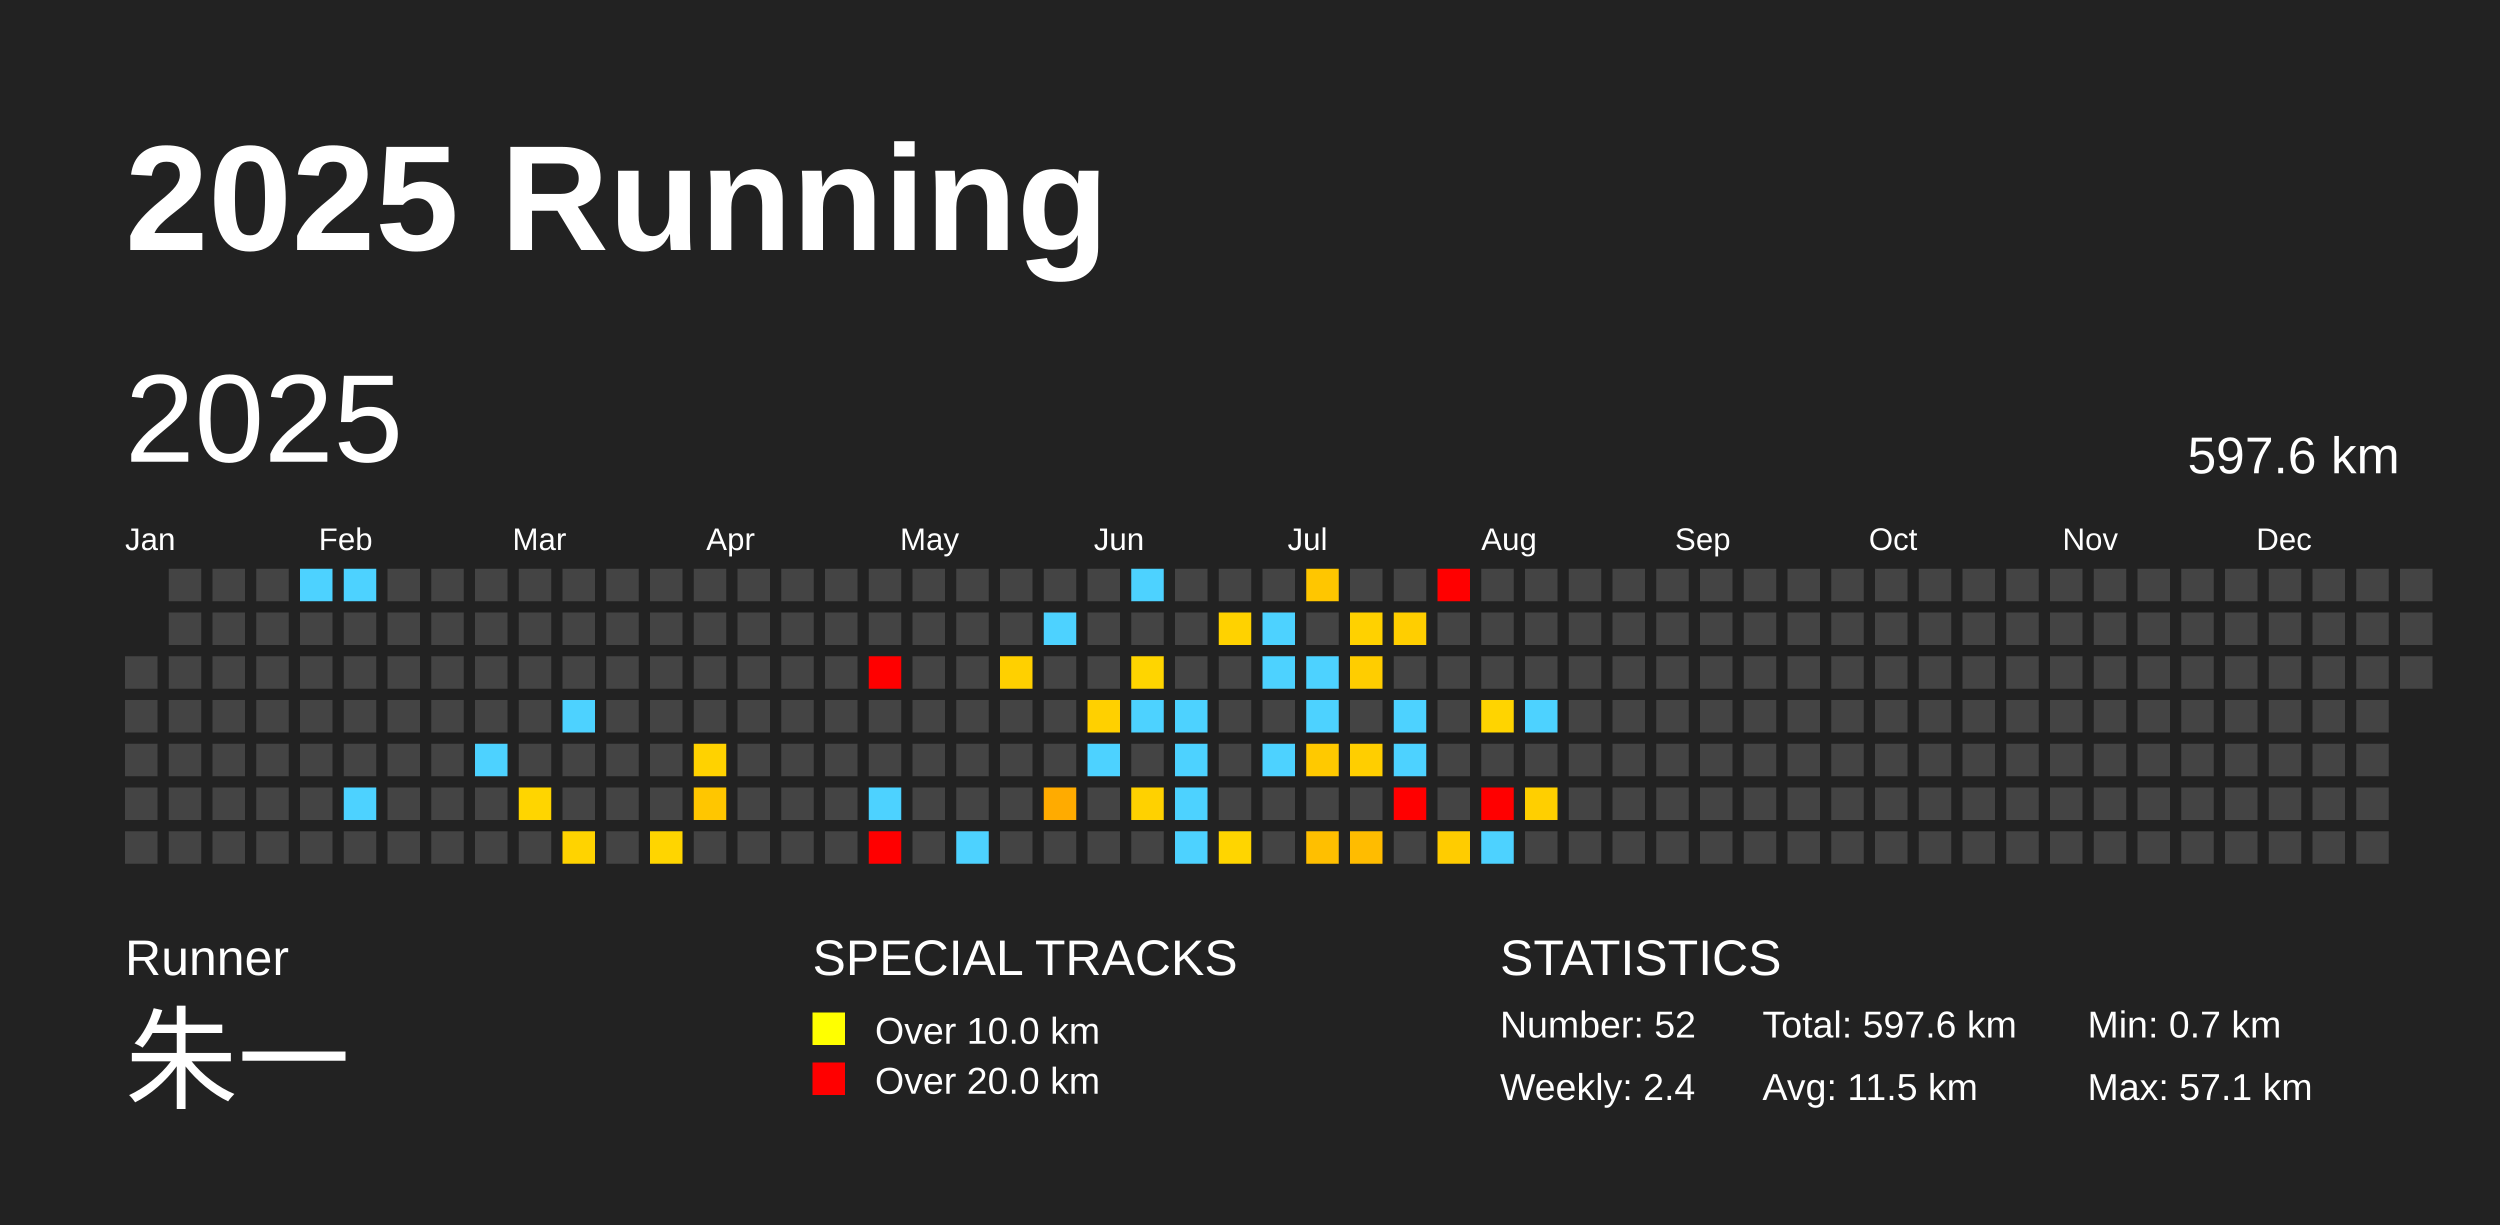
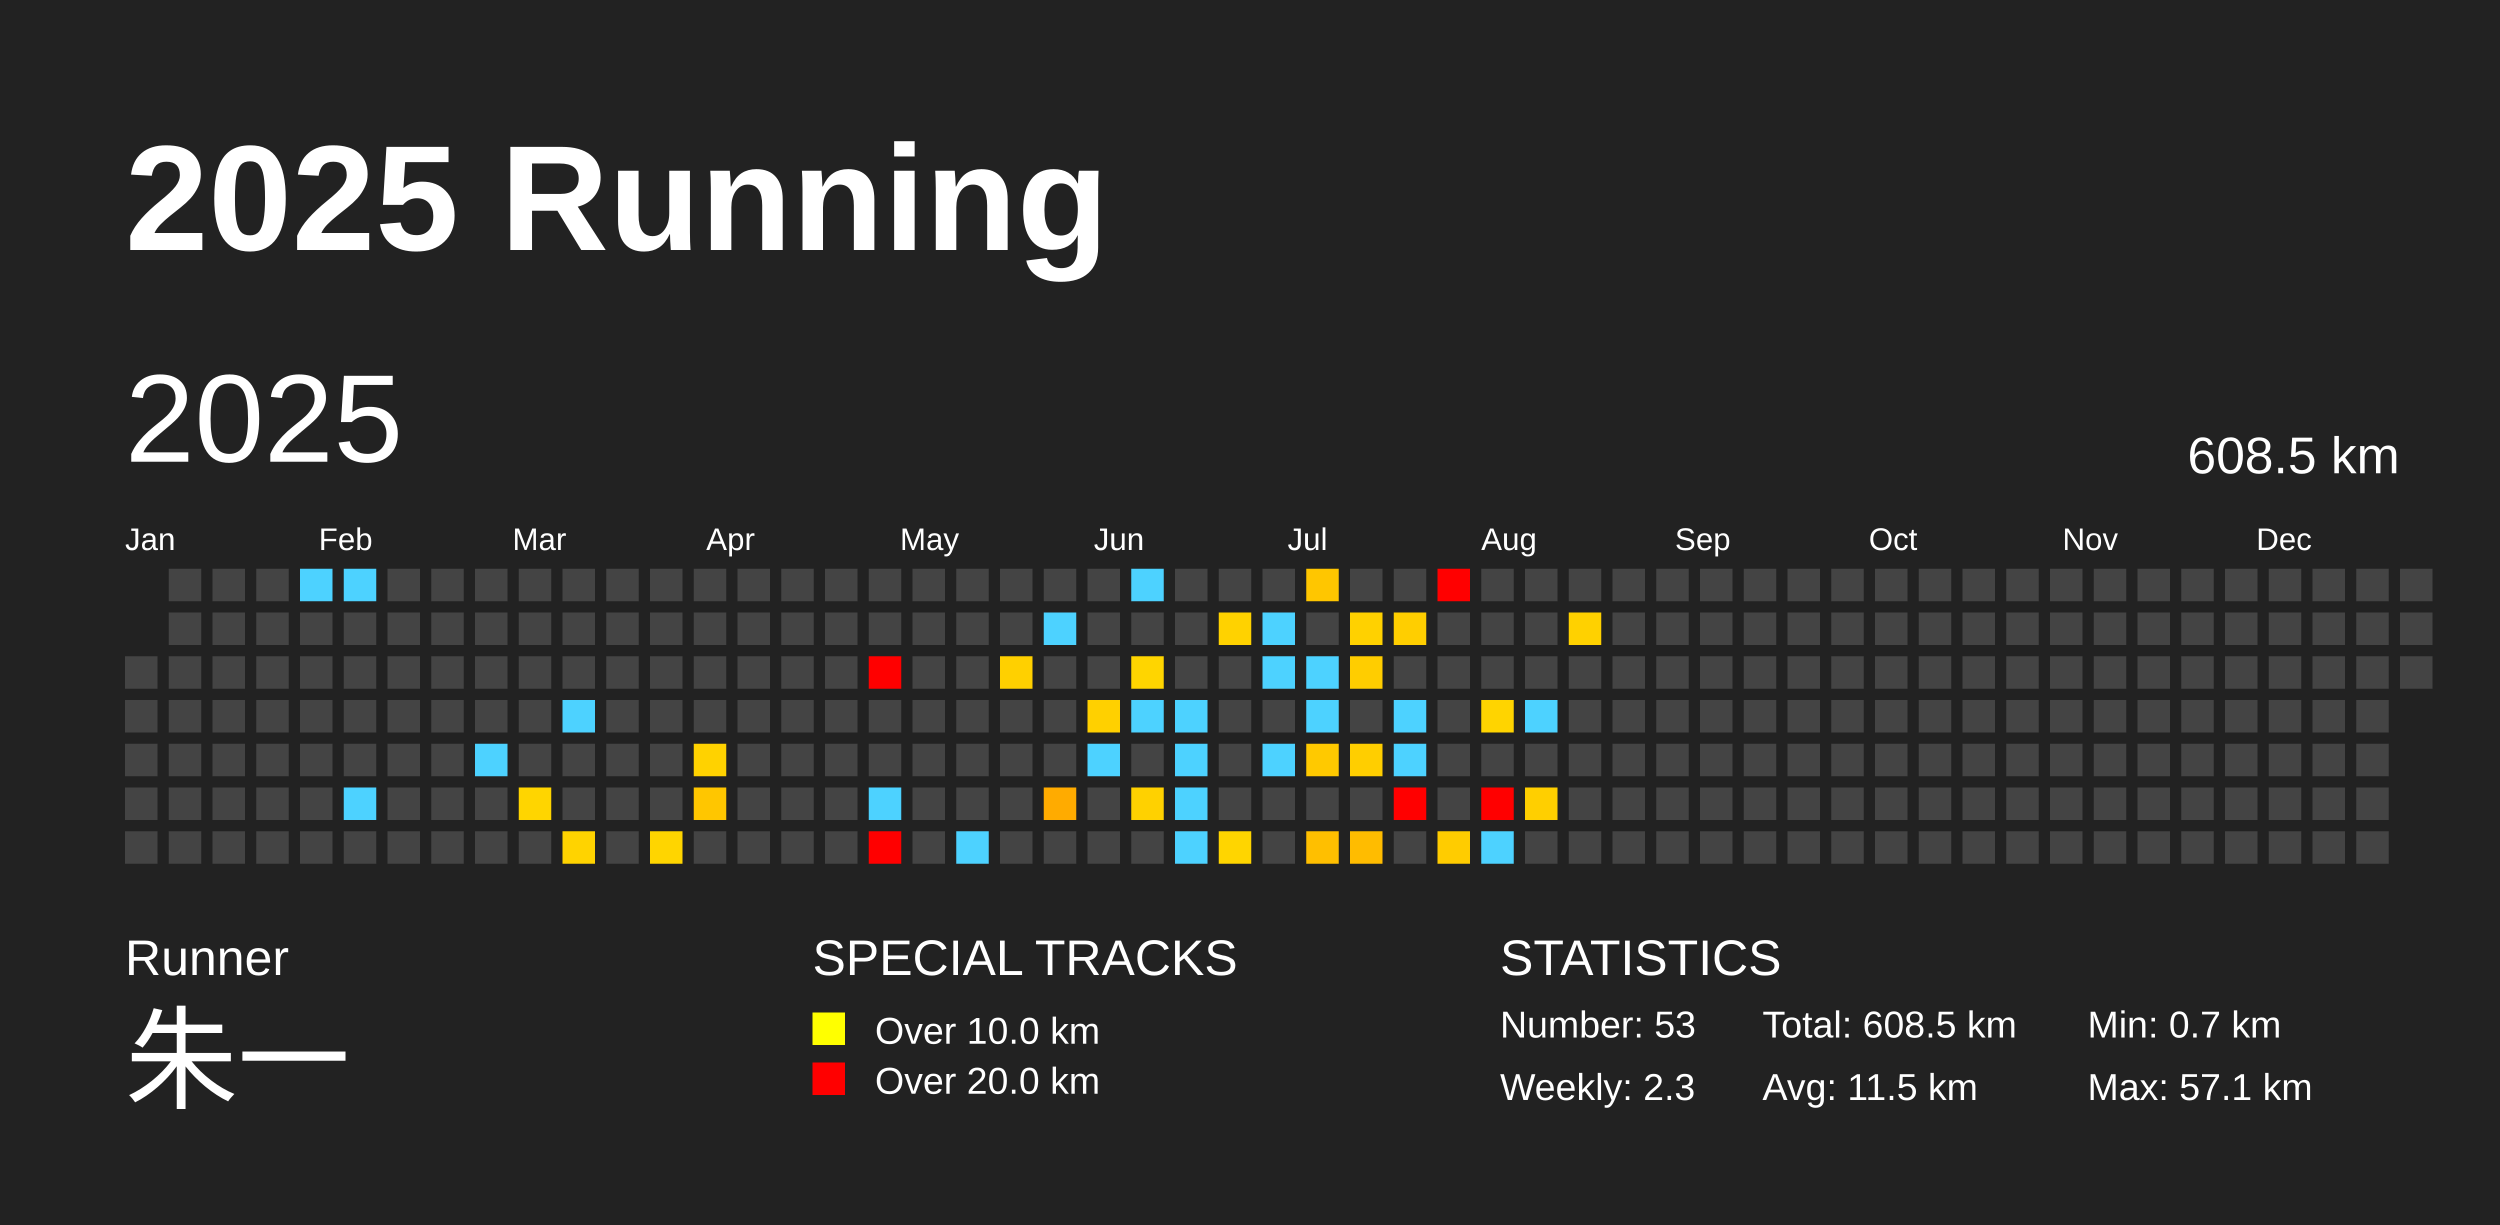
<svg xmlns="http://www.w3.org/2000/svg" baseProfile="full" height="98mm" version="1.1" viewBox="0,0,200,98" width="200mm">
  <defs />
  <rect fill="#222222" height="98" width="200" x="0" y="0" />
  <text fill="#FFFFFF" style="font-size:12px; font-family:Arial; font-weight:bold;" x="10" y="20">2025 Running</text>
  <text fill="#FFFFFF" style="font-size:4px; font-family:Arial" x="10" y="78">Runner</text>
  <text fill="#FFFFFF" style="font-size:9px; font-family:Arial" x="10" y="88">朱一</text>
  <text fill="#FFFFFF" style="font-size:4px; font-family:Arial" x="65" y="78">SPECIAL TRACKS</text>
  <rect fill="yellow" height="2.6" width="2.6" x="65" y="81" />
  <text fill="#FFFFFF" style="font-size:3px; font-family:Arial" x="70" y="83.5">Over 10.0 km</text>
  <rect fill="red" height="2.6" width="2.6" x="65" y="85" />
  <text fill="#FFFFFF" style="font-size:3px; font-family:Arial" x="70" y="87.5">Over 20.0 km</text>
  <text fill="#FFFFFF" style="font-size:4px; font-family:Arial" x="120" y="78">STATISTICS</text>
-   <text fill="#FFFFFF" style="font-size:3px; font-family:Arial" x="120" y="83">Number: 52</text>
-   <text fill="#FFFFFF" style="font-size:3px; font-family:Arial" x="120" y="88">Weekly: 2.4</text>
-   <text fill="#FFFFFF" style="font-size:3px; font-family:Arial" x="141" y="83">Total: 597.6 km</text>
+   <text fill="#FFFFFF" style="font-size:3px; font-family:Arial" x="120" y="83">Number: 53</text>
+   <text fill="#FFFFFF" style="font-size:3px; font-family:Arial" x="120" y="88">Weekly: 2.3</text>
+   <text fill="#FFFFFF" style="font-size:3px; font-family:Arial" x="141" y="83">Total: 608.5 km</text>
  <text fill="#FFFFFF" style="font-size:3px; font-family:Arial" x="141" y="88">Avg: 11.5 km</text>
  <text fill="#FFFFFF" style="font-size:3px; font-family:Arial" x="167" y="83">Min: 0.7 km</text>
  <text fill="#FFFFFF" style="font-size:3px; font-family:Arial" x="167" y="88">Max: 57.1 km</text>
  <text dominant-baseline="hanging" fill="#FFFFFF" style="font-size:10.0px; font-family:Arial;" x="10" y="30">2025</text>
-   <text dominant-baseline="hanging" fill="#FFFFFF" style="font-size:4.125px; font-family:Arial;" x="175" y="35">597.6 km</text>
+   <text dominant-baseline="hanging" fill="#FFFFFF" style="font-size:4.125px; font-family:Arial;" x="175" y="35">608.5 km</text>
  <text fill="#FFFFFF" style="font-size:2.5px; font-family:Arial" x="10.0" y="44">Jan</text>
  <text fill="#FFFFFF" style="font-size:2.5px; font-family:Arial" x="25.5" y="44">Feb</text>
  <text fill="#FFFFFF" style="font-size:2.5px; font-family:Arial" x="41.0" y="44">Mar</text>
  <text fill="#FFFFFF" style="font-size:2.5px; font-family:Arial" x="56.5" y="44">Apr</text>
  <text fill="#FFFFFF" style="font-size:2.5px; font-family:Arial" x="72.0" y="44">May</text>
  <text fill="#FFFFFF" style="font-size:2.5px; font-family:Arial" x="87.5" y="44">Jun</text>
  <text fill="#FFFFFF" style="font-size:2.5px; font-family:Arial" x="103.0" y="44">Jul</text>
  <text fill="#FFFFFF" style="font-size:2.5px; font-family:Arial" x="118.5" y="44">Aug</text>
  <text fill="#FFFFFF" style="font-size:2.5px; font-family:Arial" x="134.0" y="44">Sep</text>
  <text fill="#FFFFFF" style="font-size:2.5px; font-family:Arial" x="149.5" y="44">Oct</text>
  <text fill="#FFFFFF" style="font-size:2.5px; font-family:Arial" x="165.0" y="44">Nov</text>
  <text fill="#FFFFFF" style="font-size:2.5px; font-family:Arial" x="180.5" y="44">Dec</text>
  <rect fill="#444444" height="2.6" width="2.6" x="10.0" y="52.5" />
  <rect fill="#444444" height="2.6" width="2.6" x="10.0" y="56.0" />
  <rect fill="#444444" height="2.6" width="2.6" x="10.0" y="59.5" />
  <rect fill="#444444" height="2.6" width="2.6" x="10.0" y="63.0" />
  <rect fill="#444444" height="2.6" width="2.6" x="10.0" y="66.5" />
  <rect fill="#444444" height="2.6" width="2.6" x="13.5" y="45.5" />
  <rect fill="#444444" height="2.6" width="2.6" x="13.5" y="49.0" />
  <rect fill="#444444" height="2.6" width="2.6" x="13.5" y="52.5" />
  <rect fill="#444444" height="2.6" width="2.6" x="13.5" y="56.0" />
  <rect fill="#444444" height="2.6" width="2.6" x="13.5" y="59.5" />
  <rect fill="#444444" height="2.6" width="2.6" x="13.5" y="63.0" />
  <rect fill="#444444" height="2.6" width="2.6" x="13.5" y="66.5" />
  <rect fill="#444444" height="2.6" width="2.6" x="17.0" y="45.5" />
  <rect fill="#444444" height="2.6" width="2.6" x="17.0" y="49.0" />
  <rect fill="#444444" height="2.6" width="2.6" x="17.0" y="52.5" />
  <rect fill="#444444" height="2.6" width="2.6" x="17.0" y="56.0" />
  <rect fill="#444444" height="2.6" width="2.6" x="17.0" y="59.5" />
  <rect fill="#444444" height="2.6" width="2.6" x="17.0" y="63.0" />
  <rect fill="#444444" height="2.6" width="2.6" x="17.0" y="66.5" />
  <rect fill="#444444" height="2.6" width="2.6" x="20.5" y="45.5" />
  <rect fill="#444444" height="2.6" width="2.6" x="20.5" y="49.0" />
  <rect fill="#444444" height="2.6" width="2.6" x="20.5" y="52.5" />
  <rect fill="#444444" height="2.6" width="2.6" x="20.5" y="56.0" />
  <rect fill="#444444" height="2.6" width="2.6" x="20.5" y="59.5" />
  <rect fill="#444444" height="2.6" width="2.6" x="20.5" y="63.0" />
  <rect fill="#444444" height="2.6" width="2.6" x="20.5" y="66.5" />
  <rect fill="#4dd2ff" height="2.6" width="2.6" x="24.0" y="45.5" />
  <rect fill="#444444" height="2.6" width="2.6" x="24.0" y="49.0" />
  <rect fill="#444444" height="2.6" width="2.6" x="24.0" y="52.5" />
  <rect fill="#444444" height="2.6" width="2.6" x="24.0" y="56.0" />
  <rect fill="#444444" height="2.6" width="2.6" x="24.0" y="59.5" />
  <rect fill="#444444" height="2.6" width="2.6" x="24.0" y="63.0" />
  <rect fill="#444444" height="2.6" width="2.6" x="24.0" y="66.5" />
  <rect fill="#4dd2ff" height="2.6" width="2.6" x="27.5" y="45.5" />
  <rect fill="#444444" height="2.6" width="2.6" x="27.5" y="49.0" />
  <rect fill="#444444" height="2.6" width="2.6" x="27.5" y="52.5" />
  <rect fill="#444444" height="2.6" width="2.6" x="27.5" y="56.0" />
  <rect fill="#444444" height="2.6" width="2.6" x="27.5" y="59.5" />
  <rect fill="#4dd2ff" height="2.6" width="2.6" x="27.5" y="63.0" />
  <rect fill="#444444" height="2.6" width="2.6" x="27.5" y="66.5" />
  <rect fill="#444444" height="2.6" width="2.6" x="31.0" y="45.5" />
  <rect fill="#444444" height="2.6" width="2.6" x="31.0" y="49.0" />
  <rect fill="#444444" height="2.6" width="2.6" x="31.0" y="52.5" />
  <rect fill="#444444" height="2.6" width="2.6" x="31.0" y="56.0" />
  <rect fill="#444444" height="2.6" width="2.6" x="31.0" y="59.5" />
  <rect fill="#444444" height="2.6" width="2.6" x="31.0" y="63.0" />
  <rect fill="#444444" height="2.6" width="2.6" x="31.0" y="66.5" />
  <rect fill="#444444" height="2.6" width="2.6" x="34.5" y="45.5" />
  <rect fill="#444444" height="2.6" width="2.6" x="34.5" y="49.0" />
  <rect fill="#444444" height="2.6" width="2.6" x="34.5" y="52.5" />
  <rect fill="#444444" height="2.6" width="2.6" x="34.5" y="56.0" />
  <rect fill="#444444" height="2.6" width="2.6" x="34.5" y="59.5" />
  <rect fill="#444444" height="2.6" width="2.6" x="34.5" y="63.0" />
  <rect fill="#444444" height="2.6" width="2.6" x="34.5" y="66.5" />
  <rect fill="#444444" height="2.6" width="2.6" x="38.0" y="45.5" />
  <rect fill="#444444" height="2.6" width="2.6" x="38.0" y="49.0" />
  <rect fill="#444444" height="2.6" width="2.6" x="38.0" y="52.5" />
  <rect fill="#444444" height="2.6" width="2.6" x="38.0" y="56.0" />
  <rect fill="#4dd2ff" height="2.6" width="2.6" x="38.0" y="59.5" />
  <rect fill="#444444" height="2.6" width="2.6" x="38.0" y="63.0" />
  <rect fill="#444444" height="2.6" width="2.6" x="38.0" y="66.5" />
  <rect fill="#444444" height="2.6" width="2.6" x="41.5" y="45.5" />
  <rect fill="#444444" height="2.6" width="2.6" x="41.5" y="49.0" />
  <rect fill="#444444" height="2.6" width="2.6" x="41.5" y="52.5" />
  <rect fill="#444444" height="2.6" width="2.6" x="41.5" y="56.0" />
  <rect fill="#444444" height="2.6" width="2.6" x="41.5" y="59.5" />
  <rect fill="#ffd500" height="2.6" width="2.6" x="41.5" y="63.0" />
  <rect fill="#444444" height="2.6" width="2.6" x="41.5" y="66.5" />
  <rect fill="#444444" height="2.6" width="2.6" x="45.0" y="45.5" />
  <rect fill="#444444" height="2.6" width="2.6" x="45.0" y="49.0" />
  <rect fill="#444444" height="2.6" width="2.6" x="45.0" y="52.5" />
  <rect fill="#4dd2ff" height="2.6" width="2.6" x="45.0" y="56.0" />
  <rect fill="#444444" height="2.6" width="2.6" x="45.0" y="59.5" />
  <rect fill="#444444" height="2.6" width="2.6" x="45.0" y="63.0" />
  <rect fill="#ffd300" height="2.6" width="2.6" x="45.0" y="66.5" />
  <rect fill="#444444" height="2.6" width="2.6" x="48.5" y="45.5" />
  <rect fill="#444444" height="2.6" width="2.6" x="48.5" y="49.0" />
  <rect fill="#444444" height="2.6" width="2.6" x="48.5" y="52.5" />
  <rect fill="#444444" height="2.6" width="2.6" x="48.5" y="56.0" />
  <rect fill="#444444" height="2.6" width="2.6" x="48.5" y="59.5" />
  <rect fill="#444444" height="2.6" width="2.6" x="48.5" y="63.0" />
  <rect fill="#444444" height="2.6" width="2.6" x="48.5" y="66.5" />
  <rect fill="#444444" height="2.6" width="2.6" x="52.0" y="45.5" />
  <rect fill="#444444" height="2.6" width="2.6" x="52.0" y="49.0" />
  <rect fill="#444444" height="2.6" width="2.6" x="52.0" y="52.5" />
  <rect fill="#444444" height="2.6" width="2.6" x="52.0" y="56.0" />
  <rect fill="#444444" height="2.6" width="2.6" x="52.0" y="59.5" />
  <rect fill="#444444" height="2.6" width="2.6" x="52.0" y="63.0" />
  <rect fill="#ffd500" height="2.6" width="2.6" x="52.0" y="66.5" />
  <rect fill="#444444" height="2.6" width="2.6" x="55.5" y="45.5" />
  <rect fill="#444444" height="2.6" width="2.6" x="55.5" y="49.0" />
  <rect fill="#444444" height="2.6" width="2.6" x="55.5" y="52.5" />
  <rect fill="#444444" height="2.6" width="2.6" x="55.5" y="56.0" />
  <rect fill="#ffd200" height="2.6" width="2.6" x="55.5" y="59.5" />
  <rect fill="#ffc600" height="2.6" width="2.6" x="55.5" y="63.0" />
  <rect fill="#444444" height="2.6" width="2.6" x="55.5" y="66.5" />
  <rect fill="#444444" height="2.6" width="2.6" x="59.0" y="45.5" />
  <rect fill="#444444" height="2.6" width="2.6" x="59.0" y="49.0" />
  <rect fill="#444444" height="2.6" width="2.6" x="59.0" y="52.5" />
  <rect fill="#444444" height="2.6" width="2.6" x="59.0" y="56.0" />
  <rect fill="#444444" height="2.6" width="2.6" x="59.0" y="59.5" />
  <rect fill="#444444" height="2.6" width="2.6" x="59.0" y="63.0" />
  <rect fill="#444444" height="2.6" width="2.6" x="59.0" y="66.5" />
  <rect fill="#444444" height="2.6" width="2.6" x="62.5" y="45.5" />
  <rect fill="#444444" height="2.6" width="2.6" x="62.5" y="49.0" />
  <rect fill="#444444" height="2.6" width="2.6" x="62.5" y="52.5" />
  <rect fill="#444444" height="2.6" width="2.6" x="62.5" y="56.0" />
  <rect fill="#444444" height="2.6" width="2.6" x="62.5" y="59.5" />
  <rect fill="#444444" height="2.6" width="2.6" x="62.5" y="63.0" />
  <rect fill="#444444" height="2.6" width="2.6" x="62.5" y="66.5" />
  <rect fill="#444444" height="2.6" width="2.6" x="66.0" y="45.5" />
  <rect fill="#444444" height="2.6" width="2.6" x="66.0" y="49.0" />
  <rect fill="#444444" height="2.6" width="2.6" x="66.0" y="52.5" />
  <rect fill="#444444" height="2.6" width="2.6" x="66.0" y="56.0" />
  <rect fill="#444444" height="2.6" width="2.6" x="66.0" y="59.5" />
  <rect fill="#444444" height="2.6" width="2.6" x="66.0" y="63.0" />
  <rect fill="#444444" height="2.6" width="2.6" x="66.0" y="66.5" />
  <rect fill="#444444" height="2.6" width="2.6" x="69.5" y="45.5" />
  <rect fill="#444444" height="2.6" width="2.6" x="69.5" y="49.0" />
  <rect fill="red" height="2.6" width="2.6" x="69.5" y="52.5" />
  <rect fill="#444444" height="2.6" width="2.6" x="69.5" y="56.0" />
  <rect fill="#444444" height="2.6" width="2.6" x="69.5" y="59.5" />
  <rect fill="#4dd2ff" height="2.6" width="2.6" x="69.5" y="63.0" />
  <rect fill="red" height="2.6" width="2.6" x="69.5" y="66.5" />
  <rect fill="#444444" height="2.6" width="2.6" x="73.0" y="45.5" />
  <rect fill="#444444" height="2.6" width="2.6" x="73.0" y="49.0" />
  <rect fill="#444444" height="2.6" width="2.6" x="73.0" y="52.5" />
  <rect fill="#444444" height="2.6" width="2.6" x="73.0" y="56.0" />
  <rect fill="#444444" height="2.6" width="2.6" x="73.0" y="59.5" />
  <rect fill="#444444" height="2.6" width="2.6" x="73.0" y="63.0" />
  <rect fill="#444444" height="2.6" width="2.6" x="73.0" y="66.5" />
  <rect fill="#444444" height="2.6" width="2.6" x="76.5" y="45.5" />
  <rect fill="#444444" height="2.6" width="2.6" x="76.5" y="49.0" />
  <rect fill="#444444" height="2.6" width="2.6" x="76.5" y="52.5" />
  <rect fill="#444444" height="2.6" width="2.6" x="76.5" y="56.0" />
  <rect fill="#444444" height="2.6" width="2.6" x="76.5" y="59.5" />
  <rect fill="#444444" height="2.6" width="2.6" x="76.5" y="63.0" />
  <rect fill="#4dd2ff" height="2.6" width="2.6" x="76.5" y="66.5" />
  <rect fill="#444444" height="2.6" width="2.6" x="80.0" y="45.5" />
  <rect fill="#444444" height="2.6" width="2.6" x="80.0" y="49.0" />
  <rect fill="#ffd000" height="2.6" width="2.6" x="80.0" y="52.5" />
  <rect fill="#444444" height="2.6" width="2.6" x="80.0" y="56.0" />
  <rect fill="#444444" height="2.6" width="2.6" x="80.0" y="59.5" />
  <rect fill="#444444" height="2.6" width="2.6" x="80.0" y="63.0" />
  <rect fill="#444444" height="2.6" width="2.6" x="80.0" y="66.5" />
  <rect fill="#444444" height="2.6" width="2.6" x="83.5" y="45.5" />
  <rect fill="#4dd2ff" height="2.6" width="2.6" x="83.5" y="49.0" />
  <rect fill="#444444" height="2.6" width="2.6" x="83.5" y="52.5" />
  <rect fill="#444444" height="2.6" width="2.6" x="83.5" y="56.0" />
  <rect fill="#444444" height="2.6" width="2.6" x="83.5" y="59.5" />
  <rect fill="#ffab00" height="2.6" width="2.6" x="83.5" y="63.0" />
  <rect fill="#444444" height="2.6" width="2.6" x="83.5" y="66.5" />
  <rect fill="#444444" height="2.6" width="2.6" x="87.0" y="45.5" />
  <rect fill="#444444" height="2.6" width="2.6" x="87.0" y="49.0" />
  <rect fill="#444444" height="2.6" width="2.6" x="87.0" y="52.5" />
  <rect fill="#ffd000" height="2.6" width="2.6" x="87.0" y="56.0" />
  <rect fill="#4dd2ff" height="2.6" width="2.6" x="87.0" y="59.5" />
  <rect fill="#444444" height="2.6" width="2.6" x="87.0" y="63.0" />
  <rect fill="#444444" height="2.6" width="2.6" x="87.0" y="66.5" />
  <rect fill="#4dd2ff" height="2.6" width="2.6" x="90.5" y="45.5" />
  <rect fill="#444444" height="2.6" width="2.6" x="90.5" y="49.0" />
  <rect fill="#ffd500" height="2.6" width="2.6" x="90.5" y="52.5" />
  <rect fill="#4dd2ff" height="2.6" width="2.6" x="90.5" y="56.0" />
  <rect fill="#444444" height="2.6" width="2.6" x="90.5" y="59.5" />
  <rect fill="#ffd100" height="2.6" width="2.6" x="90.5" y="63.0" />
  <rect fill="#444444" height="2.6" width="2.6" x="90.5" y="66.5" />
  <rect fill="#444444" height="2.6" width="2.6" x="94.0" y="45.5" />
  <rect fill="#444444" height="2.6" width="2.6" x="94.0" y="49.0" />
  <rect fill="#444444" height="2.6" width="2.6" x="94.0" y="52.5" />
  <rect fill="#4dd2ff" height="2.6" width="2.6" x="94.0" y="56.0" />
  <rect fill="#4dd2ff" height="2.6" width="2.6" x="94.0" y="59.5" />
  <rect fill="#4dd2ff" height="2.6" width="2.6" x="94.0" y="63.0" />
  <rect fill="#4dd2ff" height="2.6" width="2.6" x="94.0" y="66.5" />
  <rect fill="#444444" height="2.6" width="2.6" x="97.5" y="45.5" />
  <rect fill="#ffd200" height="2.6" width="2.6" x="97.5" y="49.0" />
  <rect fill="#444444" height="2.6" width="2.6" x="97.5" y="52.5" />
  <rect fill="#444444" height="2.6" width="2.6" x="97.5" y="56.0" />
  <rect fill="#444444" height="2.6" width="2.6" x="97.5" y="59.5" />
  <rect fill="#444444" height="2.6" width="2.6" x="97.5" y="63.0" />
  <rect fill="#ffd500" height="2.6" width="2.6" x="97.5" y="66.5" />
  <rect fill="#444444" height="2.6" width="2.6" x="101.0" y="45.5" />
  <rect fill="#4dd2ff" height="2.6" width="2.6" x="101.0" y="49.0" />
  <rect fill="#4dd2ff" height="2.6" width="2.6" x="101.0" y="52.5" />
  <rect fill="#444444" height="2.6" width="2.6" x="101.0" y="56.0" />
  <rect fill="#4dd2ff" height="2.6" width="2.6" x="101.0" y="59.5" />
  <rect fill="#444444" height="2.6" width="2.6" x="101.0" y="63.0" />
  <rect fill="#444444" height="2.6" width="2.6" x="101.0" y="66.5" />
  <rect fill="#ffc600" height="2.6" width="2.6" x="104.5" y="45.5" />
  <rect fill="#444444" height="2.6" width="2.6" x="104.5" y="49.0" />
  <rect fill="#4dd2ff" height="2.6" width="2.6" x="104.5" y="52.5" />
  <rect fill="#4dd2ff" height="2.6" width="2.6" x="104.5" y="56.0" />
  <rect fill="#ffc900" height="2.6" width="2.6" x="104.5" y="59.5" />
  <rect fill="#444444" height="2.6" width="2.6" x="104.5" y="63.0" />
  <rect fill="#ffbf00" height="2.6" width="2.6" x="104.5" y="66.5" />
  <rect fill="#444444" height="2.6" width="2.6" x="108.0" y="45.5" />
  <rect fill="#ffd100" height="2.6" width="2.6" x="108.0" y="49.0" />
  <rect fill="#ffcd00" height="2.6" width="2.6" x="108.0" y="52.5" />
  <rect fill="#444444" height="2.6" width="2.6" x="108.0" y="56.0" />
  <rect fill="#ffce00" height="2.6" width="2.6" x="108.0" y="59.5" />
  <rect fill="#444444" height="2.6" width="2.6" x="108.0" y="63.0" />
  <rect fill="#ffbc00" height="2.6" width="2.6" x="108.0" y="66.5" />
  <rect fill="#444444" height="2.6" width="2.6" x="111.5" y="45.5" />
  <rect fill="#ffce00" height="2.6" width="2.6" x="111.5" y="49.0" />
  <rect fill="#444444" height="2.6" width="2.6" x="111.5" y="52.5" />
  <rect fill="#4dd2ff" height="2.6" width="2.6" x="111.5" y="56.0" />
  <rect fill="#4dd2ff" height="2.6" width="2.6" x="111.5" y="59.5" />
  <rect fill="red" height="2.6" width="2.6" x="111.5" y="63.0" />
  <rect fill="#444444" height="2.6" width="2.6" x="111.5" y="66.5" />
  <rect fill="red" height="2.6" width="2.6" x="115.0" y="45.5" />
  <rect fill="#444444" height="2.6" width="2.6" x="115.0" y="49.0" />
  <rect fill="#444444" height="2.6" width="2.6" x="115.0" y="52.5" />
  <rect fill="#444444" height="2.6" width="2.6" x="115.0" y="56.0" />
  <rect fill="#444444" height="2.6" width="2.6" x="115.0" y="59.5" />
  <rect fill="#444444" height="2.6" width="2.6" x="115.0" y="63.0" />
  <rect fill="#ffcc00" height="2.6" width="2.6" x="115.0" y="66.5" />
  <rect fill="#444444" height="2.6" width="2.6" x="118.5" y="45.5" />
  <rect fill="#444444" height="2.6" width="2.6" x="118.5" y="49.0" />
  <rect fill="#444444" height="2.6" width="2.6" x="118.5" y="52.5" />
  <rect fill="#ffd400" height="2.6" width="2.6" x="118.5" y="56.0" />
  <rect fill="#444444" height="2.6" width="2.6" x="118.5" y="59.5" />
  <rect fill="red" height="2.6" width="2.6" x="118.5" y="63.0" />
  <rect fill="#4dd2ff" height="2.6" width="2.6" x="118.5" y="66.5" />
  <rect fill="#444444" height="2.6" width="2.6" x="122.0" y="45.5" />
  <rect fill="#444444" height="2.6" width="2.6" x="122.0" y="49.0" />
  <rect fill="#444444" height="2.6" width="2.6" x="122.0" y="52.5" />
  <rect fill="#4dd2ff" height="2.6" width="2.6" x="122.0" y="56.0" />
  <rect fill="#444444" height="2.6" width="2.6" x="122.0" y="59.5" />
  <rect fill="#ffcf00" height="2.6" width="2.6" x="122.0" y="63.0" />
  <rect fill="#444444" height="2.6" width="2.6" x="122.0" y="66.5" />
  <rect fill="#444444" height="2.6" width="2.6" x="125.5" y="45.5" />
-   <rect fill="#444444" height="2.6" width="2.6" x="125.5" y="49.0" />
+   <rect fill="#ffd100" height="2.6" width="2.6" x="125.5" y="49.0" />
  <rect fill="#444444" height="2.6" width="2.6" x="125.5" y="52.5" />
  <rect fill="#444444" height="2.6" width="2.6" x="125.5" y="56.0" />
  <rect fill="#444444" height="2.6" width="2.6" x="125.5" y="59.5" />
  <rect fill="#444444" height="2.6" width="2.6" x="125.5" y="63.0" />
  <rect fill="#444444" height="2.6" width="2.6" x="125.5" y="66.5" />
  <rect fill="#444444" height="2.6" width="2.6" x="129.0" y="45.5" />
  <rect fill="#444444" height="2.6" width="2.6" x="129.0" y="49.0" />
  <rect fill="#444444" height="2.6" width="2.6" x="129.0" y="52.5" />
  <rect fill="#444444" height="2.6" width="2.6" x="129.0" y="56.0" />
  <rect fill="#444444" height="2.6" width="2.6" x="129.0" y="59.5" />
  <rect fill="#444444" height="2.6" width="2.6" x="129.0" y="63.0" />
  <rect fill="#444444" height="2.6" width="2.6" x="129.0" y="66.5" />
  <rect fill="#444444" height="2.6" width="2.6" x="132.5" y="45.5" />
  <rect fill="#444444" height="2.6" width="2.6" x="132.5" y="49.0" />
  <rect fill="#444444" height="2.6" width="2.6" x="132.5" y="52.5" />
  <rect fill="#444444" height="2.6" width="2.6" x="132.5" y="56.0" />
  <rect fill="#444444" height="2.6" width="2.6" x="132.5" y="59.5" />
  <rect fill="#444444" height="2.6" width="2.6" x="132.5" y="63.0" />
  <rect fill="#444444" height="2.6" width="2.6" x="132.5" y="66.5" />
  <rect fill="#444444" height="2.6" width="2.6" x="136.0" y="45.5" />
  <rect fill="#444444" height="2.6" width="2.6" x="136.0" y="49.0" />
  <rect fill="#444444" height="2.6" width="2.6" x="136.0" y="52.5" />
  <rect fill="#444444" height="2.6" width="2.6" x="136.0" y="56.0" />
  <rect fill="#444444" height="2.6" width="2.6" x="136.0" y="59.5" />
  <rect fill="#444444" height="2.6" width="2.6" x="136.0" y="63.0" />
  <rect fill="#444444" height="2.6" width="2.6" x="136.0" y="66.5" />
  <rect fill="#444444" height="2.6" width="2.6" x="139.5" y="45.5" />
  <rect fill="#444444" height="2.6" width="2.6" x="139.5" y="49.0" />
  <rect fill="#444444" height="2.6" width="2.6" x="139.5" y="52.5" />
  <rect fill="#444444" height="2.6" width="2.6" x="139.5" y="56.0" />
  <rect fill="#444444" height="2.6" width="2.6" x="139.5" y="59.5" />
  <rect fill="#444444" height="2.6" width="2.6" x="139.5" y="63.0" />
  <rect fill="#444444" height="2.6" width="2.6" x="139.5" y="66.5" />
  <rect fill="#444444" height="2.6" width="2.6" x="143.0" y="45.5" />
  <rect fill="#444444" height="2.6" width="2.6" x="143.0" y="49.0" />
  <rect fill="#444444" height="2.6" width="2.6" x="143.0" y="52.5" />
  <rect fill="#444444" height="2.6" width="2.6" x="143.0" y="56.0" />
  <rect fill="#444444" height="2.6" width="2.6" x="143.0" y="59.5" />
  <rect fill="#444444" height="2.6" width="2.6" x="143.0" y="63.0" />
  <rect fill="#444444" height="2.6" width="2.6" x="143.0" y="66.5" />
  <rect fill="#444444" height="2.6" width="2.6" x="146.5" y="45.5" />
  <rect fill="#444444" height="2.6" width="2.6" x="146.5" y="49.0" />
  <rect fill="#444444" height="2.6" width="2.6" x="146.5" y="52.5" />
  <rect fill="#444444" height="2.6" width="2.6" x="146.5" y="56.0" />
  <rect fill="#444444" height="2.6" width="2.6" x="146.5" y="59.5" />
  <rect fill="#444444" height="2.6" width="2.6" x="146.5" y="63.0" />
  <rect fill="#444444" height="2.6" width="2.6" x="146.5" y="66.5" />
  <rect fill="#444444" height="2.6" width="2.6" x="150.0" y="45.5" />
  <rect fill="#444444" height="2.6" width="2.6" x="150.0" y="49.0" />
  <rect fill="#444444" height="2.6" width="2.6" x="150.0" y="52.5" />
  <rect fill="#444444" height="2.6" width="2.6" x="150.0" y="56.0" />
  <rect fill="#444444" height="2.6" width="2.6" x="150.0" y="59.5" />
  <rect fill="#444444" height="2.6" width="2.6" x="150.0" y="63.0" />
  <rect fill="#444444" height="2.6" width="2.6" x="150.0" y="66.5" />
  <rect fill="#444444" height="2.6" width="2.6" x="153.5" y="45.5" />
  <rect fill="#444444" height="2.6" width="2.6" x="153.5" y="49.0" />
  <rect fill="#444444" height="2.6" width="2.6" x="153.5" y="52.5" />
  <rect fill="#444444" height="2.6" width="2.6" x="153.5" y="56.0" />
  <rect fill="#444444" height="2.6" width="2.6" x="153.5" y="59.5" />
  <rect fill="#444444" height="2.6" width="2.6" x="153.5" y="63.0" />
  <rect fill="#444444" height="2.6" width="2.6" x="153.5" y="66.5" />
  <rect fill="#444444" height="2.6" width="2.6" x="157.0" y="45.5" />
  <rect fill="#444444" height="2.6" width="2.6" x="157.0" y="49.0" />
  <rect fill="#444444" height="2.6" width="2.6" x="157.0" y="52.5" />
  <rect fill="#444444" height="2.6" width="2.6" x="157.0" y="56.0" />
  <rect fill="#444444" height="2.6" width="2.6" x="157.0" y="59.5" />
  <rect fill="#444444" height="2.6" width="2.6" x="157.0" y="63.0" />
  <rect fill="#444444" height="2.6" width="2.6" x="157.0" y="66.5" />
  <rect fill="#444444" height="2.6" width="2.6" x="160.5" y="45.5" />
  <rect fill="#444444" height="2.6" width="2.6" x="160.5" y="49.0" />
  <rect fill="#444444" height="2.6" width="2.6" x="160.5" y="52.5" />
  <rect fill="#444444" height="2.6" width="2.6" x="160.5" y="56.0" />
  <rect fill="#444444" height="2.6" width="2.6" x="160.5" y="59.5" />
  <rect fill="#444444" height="2.6" width="2.6" x="160.5" y="63.0" />
  <rect fill="#444444" height="2.6" width="2.6" x="160.5" y="66.5" />
  <rect fill="#444444" height="2.6" width="2.6" x="164.0" y="45.5" />
  <rect fill="#444444" height="2.6" width="2.6" x="164.0" y="49.0" />
  <rect fill="#444444" height="2.6" width="2.6" x="164.0" y="52.5" />
  <rect fill="#444444" height="2.6" width="2.6" x="164.0" y="56.0" />
  <rect fill="#444444" height="2.6" width="2.6" x="164.0" y="59.5" />
  <rect fill="#444444" height="2.6" width="2.6" x="164.0" y="63.0" />
  <rect fill="#444444" height="2.6" width="2.6" x="164.0" y="66.5" />
  <rect fill="#444444" height="2.6" width="2.6" x="167.5" y="45.5" />
  <rect fill="#444444" height="2.6" width="2.6" x="167.5" y="49.0" />
  <rect fill="#444444" height="2.6" width="2.6" x="167.5" y="52.5" />
  <rect fill="#444444" height="2.6" width="2.6" x="167.5" y="56.0" />
  <rect fill="#444444" height="2.6" width="2.6" x="167.5" y="59.5" />
  <rect fill="#444444" height="2.6" width="2.6" x="167.5" y="63.0" />
  <rect fill="#444444" height="2.6" width="2.6" x="167.5" y="66.5" />
  <rect fill="#444444" height="2.6" width="2.6" x="171.0" y="45.5" />
  <rect fill="#444444" height="2.6" width="2.6" x="171.0" y="49.0" />
  <rect fill="#444444" height="2.6" width="2.6" x="171.0" y="52.5" />
  <rect fill="#444444" height="2.6" width="2.6" x="171.0" y="56.0" />
  <rect fill="#444444" height="2.6" width="2.6" x="171.0" y="59.5" />
  <rect fill="#444444" height="2.6" width="2.6" x="171.0" y="63.0" />
  <rect fill="#444444" height="2.6" width="2.6" x="171.0" y="66.5" />
  <rect fill="#444444" height="2.6" width="2.6" x="174.5" y="45.5" />
  <rect fill="#444444" height="2.6" width="2.6" x="174.5" y="49.0" />
  <rect fill="#444444" height="2.6" width="2.6" x="174.5" y="52.5" />
  <rect fill="#444444" height="2.6" width="2.6" x="174.5" y="56.0" />
  <rect fill="#444444" height="2.6" width="2.6" x="174.5" y="59.5" />
  <rect fill="#444444" height="2.6" width="2.6" x="174.5" y="63.0" />
  <rect fill="#444444" height="2.6" width="2.6" x="174.5" y="66.5" />
  <rect fill="#444444" height="2.6" width="2.6" x="178.0" y="45.5" />
  <rect fill="#444444" height="2.6" width="2.6" x="178.0" y="49.0" />
  <rect fill="#444444" height="2.6" width="2.6" x="178.0" y="52.5" />
  <rect fill="#444444" height="2.6" width="2.6" x="178.0" y="56.0" />
  <rect fill="#444444" height="2.6" width="2.6" x="178.0" y="59.5" />
  <rect fill="#444444" height="2.6" width="2.6" x="178.0" y="63.0" />
  <rect fill="#444444" height="2.6" width="2.6" x="178.0" y="66.5" />
  <rect fill="#444444" height="2.6" width="2.6" x="181.5" y="45.5" />
  <rect fill="#444444" height="2.6" width="2.6" x="181.5" y="49.0" />
  <rect fill="#444444" height="2.6" width="2.6" x="181.5" y="52.5" />
  <rect fill="#444444" height="2.6" width="2.6" x="181.5" y="56.0" />
  <rect fill="#444444" height="2.6" width="2.6" x="181.5" y="59.5" />
  <rect fill="#444444" height="2.6" width="2.6" x="181.5" y="63.0" />
  <rect fill="#444444" height="2.6" width="2.6" x="181.5" y="66.5" />
  <rect fill="#444444" height="2.6" width="2.6" x="185.0" y="45.5" />
  <rect fill="#444444" height="2.6" width="2.6" x="185.0" y="49.0" />
  <rect fill="#444444" height="2.6" width="2.6" x="185.0" y="52.5" />
  <rect fill="#444444" height="2.6" width="2.6" x="185.0" y="56.0" />
  <rect fill="#444444" height="2.6" width="2.6" x="185.0" y="59.5" />
  <rect fill="#444444" height="2.6" width="2.6" x="185.0" y="63.0" />
  <rect fill="#444444" height="2.6" width="2.6" x="185.0" y="66.5" />
  <rect fill="#444444" height="2.6" width="2.6" x="188.5" y="45.5" />
  <rect fill="#444444" height="2.6" width="2.6" x="188.5" y="49.0" />
  <rect fill="#444444" height="2.6" width="2.6" x="188.5" y="52.5" />
  <rect fill="#444444" height="2.6" width="2.6" x="188.5" y="56.0" />
  <rect fill="#444444" height="2.6" width="2.6" x="188.5" y="59.5" />
  <rect fill="#444444" height="2.6" width="2.6" x="188.5" y="63.0" />
  <rect fill="#444444" height="2.6" width="2.6" x="188.5" y="66.5" />
  <rect fill="#444444" height="2.6" width="2.6" x="192.0" y="45.5" />
  <rect fill="#444444" height="2.6" width="2.6" x="192.0" y="49.0" />
  <rect fill="#444444" height="2.6" width="2.6" x="192.0" y="52.5" />
</svg>
